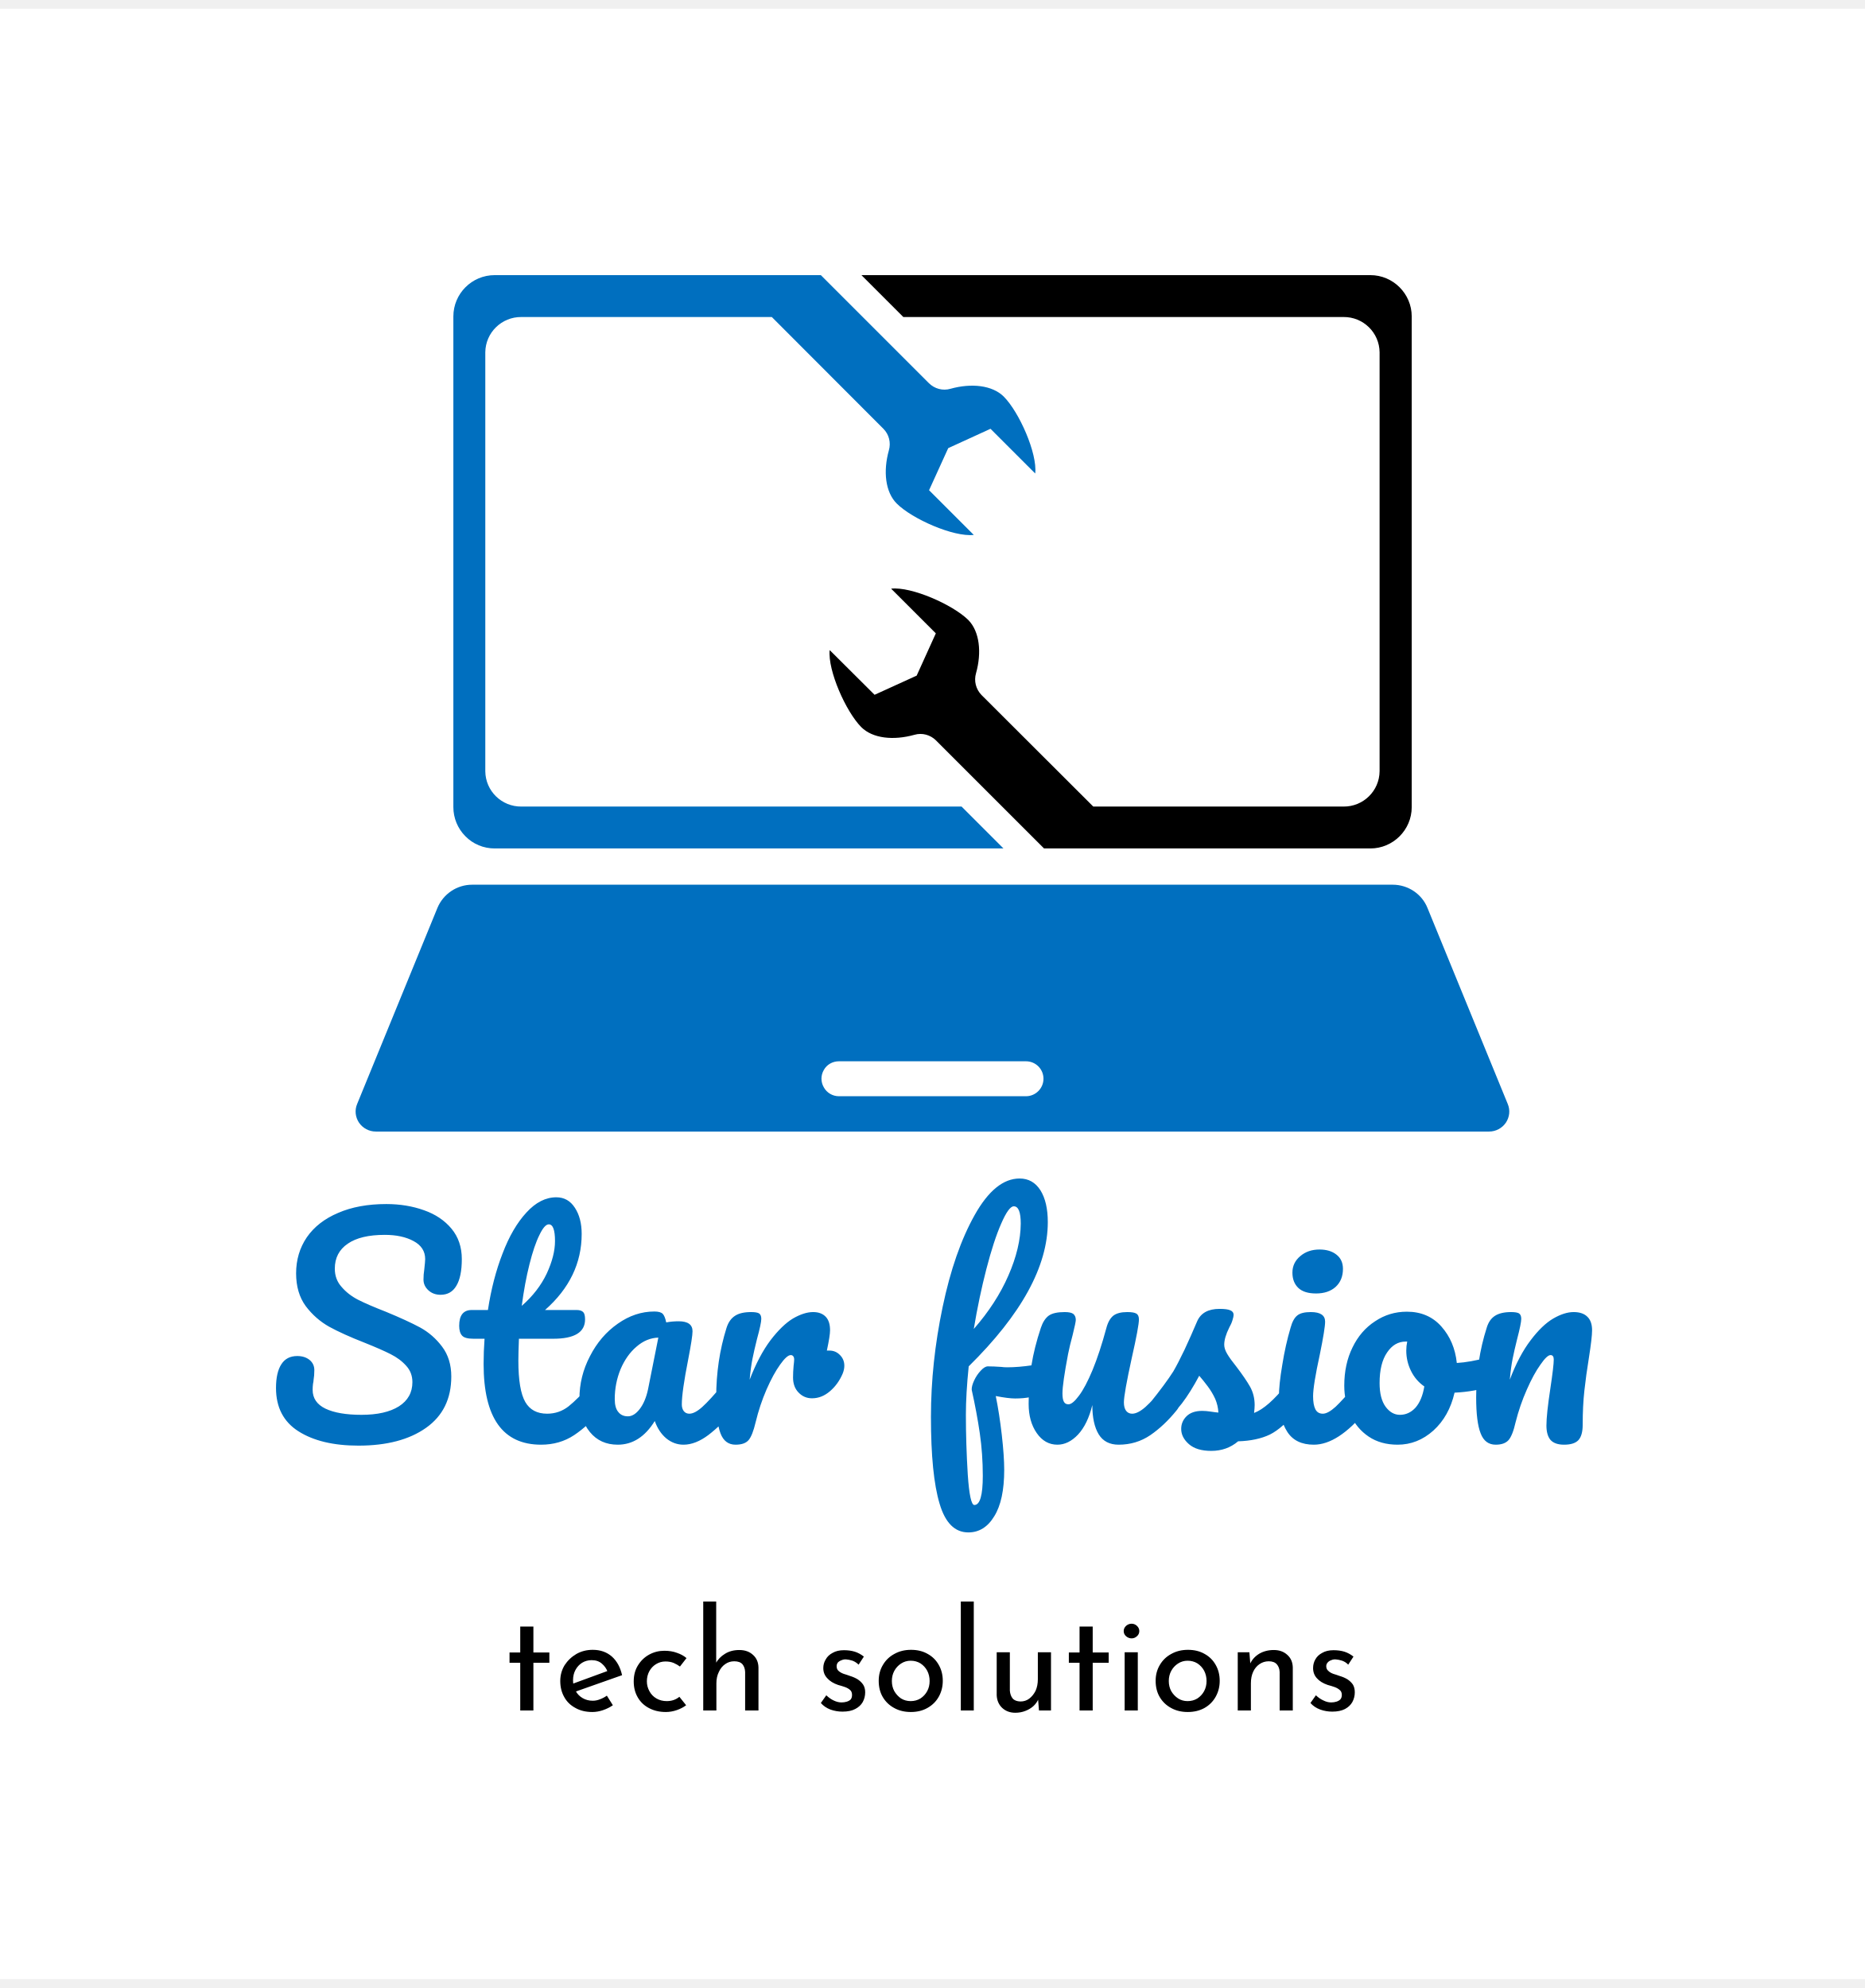
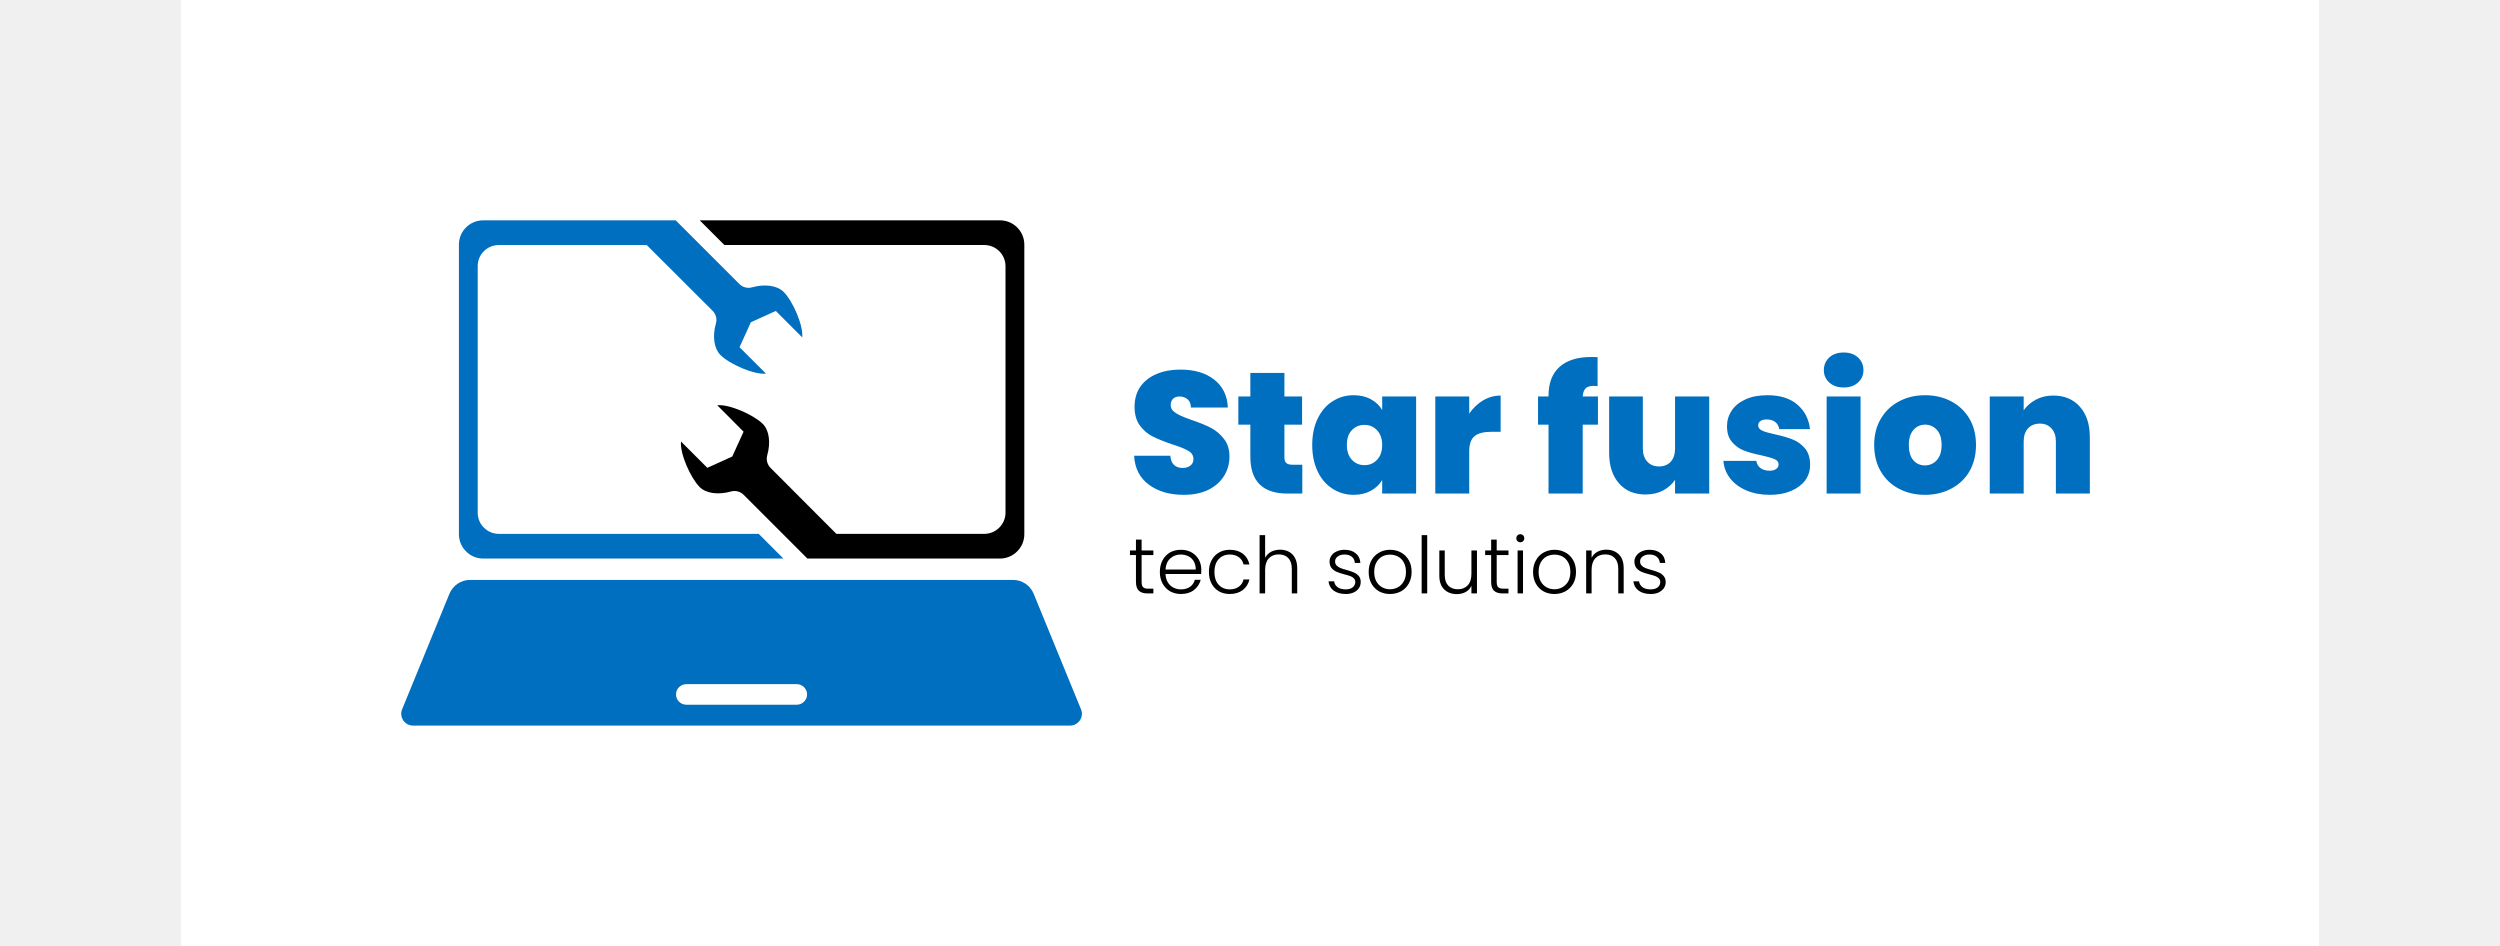
- <svg xmlns="http://www.w3.org/2000/svg" version="1.1" viewBox="0 0 8.508 9.071">
-   <g transform="matrix(0.8571429,0,0,0.8571429,1.21548,5.37738)">
-     <rect width="10.489" height="10.489" x="-1.699" y="-6.227" fill="#ffffff" />
-     <g transform="matrix(1,0,0,1,0,0)" clip-path="url(#SvgjsClipPath89042)">
-       <g clip-path="url(#SvgjsClipPath89037fe73bde9-eb25-4e17-b1f3-941bfadd3fd7)">
-         <path d=" M 6.607 -0.397 L 6.18 -1.44 C 6.15 -1.515 6.076 -1.564 5.995 -1.564 L 1.095 -1.564 C 1.014 -1.564 0.941 -1.515 0.91 -1.44 L 0.483 -0.397 C 0.469 -0.364 0.473 -0.327 0.493 -0.297 C 0.513 -0.268 0.546 -0.25 0.582 -0.25 L 6.508 -0.25 C 6.544 -0.25 6.577 -0.268 6.597 -0.297 C 6.617 -0.327 6.621 -0.364 6.607 -0.397 Z M 4.043 -0.438 L 3.047 -0.438 C 3.014 -0.438 2.983 -0.456 2.967 -0.485 C 2.95 -0.514 2.95 -0.549 2.967 -0.578 C 2.983 -0.607 3.014 -0.624 3.047 -0.624 L 4.043 -0.624 C 4.094 -0.624 4.136 -0.583 4.136 -0.531 C 4.136 -0.48 4.094 -0.438 4.043 -0.438 Z" fill="#006fbf" transform="matrix(1,0,0,1,0,0)" fill-rule="nonzero" />
+ <svg xmlns="http://www.w3.org/2000/svg" version="1.1" viewBox="0 0 16.613 6.286">
+   <g transform="matrix(0.7671147,0,0,0.7671147,7.496469,2.342441)">
+     <rect width="18.522" height="18.522" x="-8.205" y="-8.217" fill="#ffffff" />
+     <g transform="matrix(1,0,0,1,0,0)" clip-path="url(#SvgjsClipPath4226)">
+       <g clip-path="url(#SvgjsClipPath422118d8edd8-627e-43f7-b112-2a4e76b7414a)">
+         <path d=" M -0.408 3.091 L -0.818 2.09 C -0.847 2.018 -0.918 1.97 -0.996 1.97 L -5.701 1.97 C -5.779 1.97 -5.849 2.018 -5.879 2.09 L -6.289 3.091 C -6.302 3.122 -6.298 3.158 -6.279 3.187 C -6.26 3.215 -6.228 3.232 -6.194 3.232 L -0.503 3.232 C -0.469 3.232 -0.437 3.215 -0.418 3.187 C -0.398 3.158 -0.395 3.122 -0.408 3.091 Z M -2.87 3.051 L -3.826 3.051 C -3.858 3.051 -3.888 3.034 -3.904 3.007 C -3.92 2.979 -3.92 2.945 -3.904 2.917 C -3.888 2.89 -3.858 2.873 -3.826 2.873 L -2.87 2.873 C -2.821 2.873 -2.781 2.913 -2.781 2.962 C -2.781 3.011 -2.821 3.051 -2.87 3.051 Z" fill="#006fbf" transform="matrix(1,0,0,1,0,0)" fill-rule="nonzero" />
      </g>
-       <g clip-path="url(#SvgjsClipPath89037fe73bde9-eb25-4e17-b1f3-941bfadd3fd7)">
-         <path d=" M 5.733 -4.586 C 5.838 -4.587 5.924 -4.503 5.925 -4.398 L 5.925 -2.168 C 5.924 -2.063 5.838 -1.979 5.733 -1.98 L 4.401 -1.98 L 3.806 -2.574 C 3.776 -2.605 3.765 -2.649 3.777 -2.69 C 3.808 -2.8 3.796 -2.912 3.736 -2.973 C 3.653 -3.055 3.433 -3.152 3.325 -3.14 L 3.563 -2.902 L 3.461 -2.677 L 3.237 -2.575 L 2.998 -2.813 C 2.987 -2.705 3.084 -2.486 3.166 -2.403 C 3.227 -2.342 3.338 -2.331 3.449 -2.362 C 3.49 -2.374 3.534 -2.362 3.564 -2.332 L 4.139 -1.757 L 5.876 -1.757 C 5.997 -1.757 6.096 -1.856 6.096 -1.977 L 6.096 -4.589 C 6.096 -4.71 5.997 -4.809 5.876 -4.809 L 3.167 -4.809 L 3.39 -4.586 Z" fill="#000000" transform="matrix(1,0,0,1,0,0)" fill-rule="nonzero" />
+       <g clip-path="url(#SvgjsClipPath422118d8edd8-627e-43f7-b112-2a4e76b7414a)">
+         <path d=" M -1.247 -0.931 C -1.147 -0.932 -1.064 -0.852 -1.062 -0.751 L -1.062 1.391 C -1.064 1.491 -1.147 1.572 -1.247 1.571 L -2.527 1.571 L -3.097 1 C -3.126 0.971 -3.137 0.929 -3.126 0.89 C -3.096 0.783 -3.107 0.676 -3.165 0.618 C -3.245 0.539 -3.456 0.446 -3.559 0.457 L -3.331 0.686 L -3.429 0.901 L -3.645 0.999 L -3.873 0.771 C -3.884 0.874 -3.791 1.085 -3.712 1.165 C -3.654 1.223 -3.547 1.234 -3.44 1.204 C -3.401 1.193 -3.359 1.204 -3.33 1.233 L -2.778 1.785 L -1.11 1.785 C -0.994 1.785 -0.899 1.69 -0.899 1.574 L -0.899 -0.934 C -0.899 -1.051 -0.994 -1.145 -1.11 -1.145 L -3.711 -1.145 L -3.497 -0.931 Z" fill="#000000" transform="matrix(1,0,0,1,0,0)" fill-rule="nonzero" />
      </g>
-       <g clip-path="url(#SvgjsClipPath89037fe73bde9-eb25-4e17-b1f3-941bfadd3fd7)">
-         <path d=" M 1.215 -1.757 L 3.923 -1.757 L 3.7 -1.98 L 1.357 -1.98 C 1.252 -1.979 1.166 -2.063 1.165 -2.168 L 1.165 -4.398 C 1.166 -4.503 1.252 -4.587 1.357 -4.586 L 2.69 -4.586 L 3.284 -3.991 C 3.314 -3.961 3.325 -3.917 3.313 -3.876 C 3.282 -3.765 3.294 -3.654 3.355 -3.593 C 3.437 -3.511 3.657 -3.414 3.765 -3.426 L 3.527 -3.664 L 3.629 -3.888 L 3.854 -3.991 L 4.092 -3.753 C 4.104 -3.86 4.007 -4.08 3.924 -4.163 C 3.863 -4.223 3.752 -4.235 3.641 -4.204 C 3.6 -4.192 3.556 -4.204 3.526 -4.234 L 2.951 -4.809 L 1.215 -4.809 C 1.093 -4.809 0.995 -4.71 0.995 -4.589 L 0.995 -1.977 C 0.995 -1.919 1.018 -1.863 1.059 -1.822 C 1.1 -1.78 1.156 -1.757 1.215 -1.757 Z" fill="#006fbf" transform="matrix(1,0,0,1,0,0)" fill-rule="nonzero" />
+       <g clip-path="url(#SvgjsClipPath422118d8edd8-627e-43f7-b112-2a4e76b7414a)">
+         <path d=" M -5.586 1.785 L -2.986 1.785 L -3.2 1.571 L -5.449 1.571 C -5.55 1.572 -5.633 1.491 -5.634 1.391 L -5.634 -0.751 C -5.633 -0.852 -5.55 -0.932 -5.449 -0.931 L -4.17 -0.931 L -3.599 -0.361 C -3.57 -0.332 -3.559 -0.289 -3.571 -0.25 C -3.601 -0.144 -3.589 -0.036 -3.531 0.022 C -3.452 0.101 -3.241 0.194 -3.137 0.183 L -3.366 -0.046 L -3.268 -0.262 L -3.052 -0.36 L -2.823 -0.131 C -2.812 -0.235 -2.905 -0.446 -2.984 -0.525 C -3.043 -0.583 -3.15 -0.594 -3.256 -0.565 C -3.295 -0.553 -3.338 -0.564 -3.367 -0.593 L -3.919 -1.145 L -5.586 -1.145 C -5.703 -1.145 -5.797 -1.051 -5.797 -0.934 L -5.797 1.574 C -5.797 1.63 -5.775 1.683 -5.735 1.723 C -5.696 1.763 -5.642 1.785 -5.586 1.785 Z" fill="#006fbf" transform="matrix(1,0,0,1,0,0)" fill-rule="nonzero" />
      </g>
    </g>
    <g>
-       <path d=" M 0.171 1.346 Q 0.051 1.27 0.051 1.115 Q 0.051 1.032 0.08 0.988 Q 0.108 0.945 0.164 0.945 Q 0.204 0.945 0.23 0.966 Q 0.255 0.987 0.255 1.02 Q 0.255 1.05 0.251 1.072 Q 0.251 1.079 0.248 1.093 Q 0.246 1.108 0.246 1.125 Q 0.246 1.192 0.314 1.225 Q 0.383 1.258 0.506 1.258 Q 0.633 1.258 0.705 1.213 Q 0.777 1.167 0.777 1.084 Q 0.777 1.033 0.744 0.997 Q 0.711 0.96 0.661 0.935 Q 0.612 0.91 0.522 0.874 Q 0.407 0.829 0.334 0.789 Q 0.261 0.748 0.209 0.679 Q 0.158 0.609 0.158 0.505 Q 0.158 0.397 0.215 0.313 Q 0.273 0.229 0.382 0.183 Q 0.49 0.136 0.638 0.136 Q 0.747 0.136 0.839 0.169 Q 0.93 0.201 0.985 0.267 Q 1.04 0.333 1.04 0.429 Q 1.04 0.523 1.011 0.571 Q 0.983 0.619 0.927 0.619 Q 0.888 0.619 0.862 0.595 Q 0.836 0.571 0.836 0.538 Q 0.836 0.51 0.84 0.486 Q 0.845 0.441 0.845 0.429 Q 0.845 0.366 0.783 0.333 Q 0.722 0.3 0.63 0.3 Q 0.501 0.3 0.433 0.347 Q 0.364 0.394 0.364 0.48 Q 0.364 0.537 0.4 0.577 Q 0.435 0.618 0.487 0.645 Q 0.54 0.672 0.635 0.709 Q 0.749 0.756 0.818 0.793 Q 0.887 0.831 0.935 0.895 Q 0.984 0.96 0.984 1.054 Q 0.984 1.232 0.85 1.327 Q 0.716 1.422 0.49 1.422 Q 0.291 1.422 0.171 1.346 M 1.796 1.093 Q 1.807 1.111 1.807 1.143 Q 1.807 1.203 1.779 1.236 Q 1.714 1.315 1.638 1.366 Q 1.561 1.417 1.462 1.417 Q 1.156 1.417 1.156 0.987 Q 1.156 0.921 1.161 0.853 L 1.102 0.853 Q 1.057 0.853 1.042 0.837 Q 1.026 0.82 1.026 0.784 Q 1.026 0.7 1.093 0.7 L 1.179 0.7 Q 1.204 0.535 1.257 0.399 Q 1.309 0.262 1.384 0.181 Q 1.458 0.1 1.543 0.1 Q 1.606 0.1 1.642 0.156 Q 1.678 0.211 1.678 0.295 Q 1.678 0.528 1.483 0.7 L 1.651 0.7 Q 1.675 0.7 1.686 0.711 Q 1.696 0.721 1.696 0.75 Q 1.696 0.853 1.527 0.853 L 1.344 0.853 Q 1.341 0.928 1.341 0.97 Q 1.341 1.126 1.378 1.19 Q 1.414 1.252 1.494 1.252 Q 1.558 1.252 1.608 1.213 Q 1.657 1.174 1.725 1.096 Q 1.743 1.075 1.765 1.075 Q 1.785 1.075 1.796 1.093 M 1.453 0.301 Q 1.425 0.357 1.4 0.457 Q 1.375 0.556 1.359 0.678 Q 1.447 0.601 1.492 0.506 Q 1.536 0.411 1.536 0.333 Q 1.536 0.244 1.503 0.244 Q 1.48 0.244 1.453 0.301 M 1.722 1.35 Q 1.666 1.282 1.666 1.173 Q 1.666 1.053 1.722 0.946 Q 1.777 0.838 1.87 0.773 Q 1.962 0.708 2.065 0.708 Q 2.098 0.708 2.11 0.721 Q 2.121 0.733 2.128 0.766 Q 2.16 0.76 2.194 0.76 Q 2.268 0.76 2.268 0.813 Q 2.268 0.844 2.245 0.963 Q 2.211 1.135 2.211 1.203 Q 2.211 1.225 2.222 1.239 Q 2.233 1.252 2.251 1.252 Q 2.28 1.252 2.32 1.216 Q 2.361 1.179 2.43 1.096 Q 2.448 1.075 2.47 1.075 Q 2.49 1.075 2.501 1.093 Q 2.512 1.111 2.512 1.143 Q 2.512 1.203 2.484 1.236 Q 2.422 1.312 2.353 1.365 Q 2.284 1.417 2.22 1.417 Q 2.17 1.417 2.129 1.384 Q 2.088 1.35 2.067 1.291 Q 1.989 1.417 1.87 1.417 Q 1.777 1.417 1.722 1.35 M 1.987 1.227 Q 2.017 1.188 2.031 1.123 L 2.086 0.847 Q 2.023 0.849 1.97 0.895 Q 1.917 0.94 1.885 1.015 Q 1.854 1.091 1.854 1.174 Q 1.854 1.221 1.873 1.243 Q 1.891 1.266 1.924 1.266 Q 1.957 1.266 1.987 1.227 M 3.053 0.94 Q 3.076 0.963 3.076 0.997 Q 3.076 1.017 3.067 1.039 Q 3.043 1.095 3 1.132 Q 2.956 1.17 2.904 1.17 Q 2.862 1.17 2.833 1.14 Q 2.803 1.11 2.803 1.059 Q 2.803 1.03 2.806 0.997 Q 2.809 0.973 2.809 0.964 Q 2.809 0.952 2.804 0.946 Q 2.799 0.94 2.791 0.94 Q 2.77 0.94 2.734 0.991 Q 2.698 1.041 2.662 1.123 Q 2.626 1.206 2.604 1.297 Q 2.587 1.369 2.566 1.393 Q 2.545 1.417 2.497 1.417 Q 2.44 1.417 2.417 1.357 Q 2.394 1.297 2.394 1.165 Q 2.394 0.97 2.449 0.795 Q 2.463 0.751 2.494 0.731 Q 2.524 0.711 2.58 0.711 Q 2.61 0.711 2.622 0.718 Q 2.634 0.726 2.634 0.747 Q 2.634 0.771 2.611 0.855 Q 2.596 0.915 2.587 0.96 Q 2.578 1.005 2.572 1.071 Q 2.622 0.942 2.683 0.861 Q 2.745 0.78 2.803 0.745 Q 2.862 0.711 2.91 0.711 Q 2.953 0.711 2.977 0.736 Q 3 0.76 3 0.808 Q 3 0.837 2.983 0.916 L 2.997 0.916 Q 3.03 0.916 3.053 0.94 M 4.171 1.053 Q 4.171 1.171 3.985 1.171 Q 3.949 1.171 3.882 1.158 Q 3.901 1.251 3.914 1.364 Q 3.927 1.478 3.927 1.551 Q 3.927 1.713 3.874 1.798 Q 3.822 1.884 3.736 1.884 Q 3.628 1.884 3.583 1.731 Q 3.537 1.578 3.537 1.269 Q 3.537 0.981 3.599 0.685 Q 3.661 0.388 3.77 0.194 Q 3.879 0 4.009 0 Q 4.08 0 4.12 0.063 Q 4.159 0.126 4.159 0.232 Q 4.159 0.585 3.738 1 Q 3.723 1.147 3.723 1.258 Q 3.723 1.413 3.733 1.576 Q 3.744 1.738 3.768 1.738 Q 3.813 1.738 3.813 1.583 Q 3.813 1.466 3.797 1.356 Q 3.781 1.246 3.754 1.125 Q 3.753 1.105 3.767 1.075 Q 3.781 1.045 3.802 1.023 Q 3.823 1 3.84 1 Q 3.87 1 3.912 1.003 Q 3.925 1.005 3.943 1.005 Q 4.003 1.005 4.077 0.994 Q 4.089 0.993 4.102 0.991 Q 4.116 0.99 4.129 0.99 Q 4.171 0.99 4.171 1.053 M 3.911 0.24 Q 3.871 0.331 3.832 0.482 Q 3.793 0.633 3.765 0.801 Q 3.885 0.664 3.949 0.517 Q 4.014 0.369 4.015 0.24 Q 4.015 0.148 3.978 0.148 Q 3.951 0.148 3.911 0.24 M 4.1 1.355 Q 4.057 1.293 4.057 1.2 Q 4.057 1.087 4.072 0.994 Q 4.087 0.9 4.122 0.795 Q 4.137 0.75 4.164 0.73 Q 4.191 0.711 4.249 0.711 Q 4.282 0.711 4.295 0.721 Q 4.308 0.732 4.308 0.753 Q 4.308 0.765 4.291 0.834 Q 4.276 0.889 4.267 0.934 Q 4.237 1.092 4.237 1.144 Q 4.237 1.176 4.245 1.189 Q 4.252 1.202 4.269 1.202 Q 4.291 1.202 4.325 1.156 Q 4.359 1.111 4.397 1.02 Q 4.435 0.928 4.471 0.795 Q 4.483 0.75 4.508 0.73 Q 4.533 0.711 4.582 0.711 Q 4.617 0.711 4.63 0.719 Q 4.644 0.727 4.644 0.75 Q 4.644 0.787 4.606 0.955 Q 4.564 1.147 4.564 1.192 Q 4.564 1.221 4.576 1.237 Q 4.588 1.252 4.608 1.252 Q 4.638 1.252 4.679 1.216 Q 4.72 1.179 4.789 1.096 Q 4.807 1.075 4.83 1.075 Q 4.849 1.075 4.861 1.093 Q 4.872 1.111 4.872 1.143 Q 4.872 1.203 4.843 1.236 Q 4.779 1.315 4.705 1.366 Q 4.63 1.417 4.536 1.417 Q 4.464 1.417 4.43 1.362 Q 4.396 1.306 4.396 1.206 Q 4.371 1.308 4.32 1.363 Q 4.269 1.417 4.21 1.417 Q 4.143 1.417 4.1 1.355 M 4.91 1.414 Q 4.869 1.378 4.869 1.333 Q 4.869 1.294 4.897 1.266 Q 4.926 1.237 4.981 1.237 Q 5.001 1.237 5.027 1.241 Q 5.053 1.245 5.067 1.246 Q 5.065 1.208 5.05 1.173 Q 5.034 1.138 5.01 1.106 Q 4.986 1.074 4.965 1.05 Q 4.918 1.138 4.873 1.197 Q 4.827 1.255 4.773 1.308 Q 4.746 1.335 4.716 1.335 Q 4.692 1.335 4.677 1.318 Q 4.662 1.3 4.662 1.275 Q 4.662 1.245 4.683 1.22 L 4.702 1.196 Q 4.785 1.093 4.827 1.027 Q 4.852 0.984 4.887 0.911 Q 4.921 0.838 4.954 0.76 Q 4.983 0.694 5.073 0.694 Q 5.115 0.694 5.131 0.702 Q 5.148 0.709 5.148 0.726 Q 5.148 0.735 5.142 0.754 Q 5.136 0.774 5.125 0.793 Q 5.098 0.847 5.098 0.885 Q 5.098 0.907 5.114 0.934 Q 5.13 0.961 5.163 1.002 Q 5.211 1.065 5.236 1.109 Q 5.26 1.153 5.26 1.206 Q 5.26 1.221 5.257 1.248 Q 5.331 1.22 5.43 1.096 Q 5.448 1.075 5.47 1.075 Q 5.49 1.075 5.501 1.093 Q 5.512 1.111 5.512 1.143 Q 5.512 1.2 5.484 1.236 Q 5.409 1.329 5.341 1.363 Q 5.272 1.396 5.172 1.399 Q 5.112 1.45 5.029 1.45 Q 4.951 1.45 4.91 1.414 M 5.493 0.583 Q 5.461 0.553 5.461 0.501 Q 5.461 0.448 5.503 0.413 Q 5.544 0.378 5.605 0.378 Q 5.661 0.378 5.695 0.405 Q 5.73 0.432 5.73 0.481 Q 5.73 0.541 5.691 0.577 Q 5.652 0.612 5.587 0.612 Q 5.524 0.612 5.493 0.583 M 5.434 1.349 Q 5.389 1.279 5.389 1.165 Q 5.389 1.098 5.407 0.992 Q 5.424 0.886 5.451 0.795 Q 5.464 0.747 5.487 0.729 Q 5.509 0.711 5.559 0.711 Q 5.635 0.711 5.635 0.762 Q 5.635 0.799 5.607 0.936 Q 5.571 1.101 5.571 1.159 Q 5.571 1.204 5.583 1.228 Q 5.595 1.252 5.623 1.252 Q 5.65 1.252 5.691 1.215 Q 5.731 1.177 5.799 1.096 Q 5.817 1.075 5.839 1.075 Q 5.859 1.075 5.87 1.093 Q 5.881 1.111 5.881 1.143 Q 5.881 1.203 5.853 1.236 Q 5.704 1.417 5.575 1.417 Q 5.478 1.417 5.434 1.349 M 6.555 0.969 Q 6.565 0.988 6.565 1.018 Q 6.565 1.091 6.522 1.104 Q 6.432 1.135 6.324 1.14 Q 6.295 1.266 6.211 1.342 Q 6.127 1.417 6.021 1.417 Q 5.931 1.417 5.867 1.374 Q 5.803 1.331 5.77 1.258 Q 5.737 1.186 5.737 1.103 Q 5.737 0.988 5.781 0.899 Q 5.824 0.81 5.901 0.76 Q 5.977 0.709 6.07 0.709 Q 6.184 0.709 6.254 0.788 Q 6.324 0.867 6.336 0.982 Q 6.406 0.978 6.504 0.952 Q 6.516 0.949 6.525 0.949 Q 6.544 0.949 6.555 0.969 M 6.116 1.22 Q 6.151 1.18 6.163 1.107 Q 6.117 1.075 6.092 1.024 Q 6.067 0.973 6.067 0.916 Q 6.067 0.892 6.072 0.868 L 6.064 0.868 Q 6.004 0.868 5.965 0.926 Q 5.925 0.984 5.925 1.089 Q 5.925 1.171 5.957 1.215 Q 5.989 1.258 6.033 1.258 Q 6.081 1.258 6.116 1.22 M 6.463 1.357 Q 6.439 1.297 6.439 1.165 Q 6.439 0.97 6.495 0.795 Q 6.508 0.751 6.539 0.731 Q 6.57 0.711 6.625 0.711 Q 6.655 0.711 6.667 0.718 Q 6.679 0.726 6.679 0.747 Q 6.679 0.771 6.657 0.855 Q 6.642 0.915 6.633 0.96 Q 6.624 1.005 6.618 1.071 Q 6.667 0.942 6.729 0.861 Q 6.79 0.78 6.85 0.745 Q 6.909 0.711 6.958 0.711 Q 7.006 0.711 7.031 0.736 Q 7.056 0.76 7.056 0.808 Q 7.056 0.847 7.039 0.955 Q 7.024 1.047 7.015 1.129 Q 7.006 1.21 7.006 1.311 Q 7.006 1.368 6.983 1.393 Q 6.96 1.417 6.907 1.417 Q 6.858 1.417 6.835 1.392 Q 6.813 1.366 6.813 1.315 Q 6.813 1.255 6.834 1.117 Q 6.852 0.997 6.852 0.964 Q 6.852 0.94 6.835 0.94 Q 6.816 0.94 6.781 0.991 Q 6.745 1.041 6.709 1.123 Q 6.672 1.206 6.649 1.297 Q 6.633 1.368 6.611 1.393 Q 6.589 1.417 6.543 1.417 Q 6.486 1.417 6.463 1.357" fill="#006fbf" fill-rule="nonzero" />
+       <path d=" M 0.18 1.145 Q 0.061 1.057 0.052 0.894 L 0.366 0.894 Q 0.37 0.949 0.399 0.975 Q 0.427 1 0.473 1 Q 0.513 1 0.539 0.98 Q 0.566 0.96 0.566 0.924 Q 0.566 0.877 0.522 0.852 Q 0.479 0.826 0.381 0.795 Q 0.278 0.76 0.214 0.728 Q 0.15 0.696 0.103 0.634 Q 0.056 0.571 0.056 0.471 Q 0.056 0.369 0.106 0.296 Q 0.158 0.223 0.247 0.186 Q 0.338 0.148 0.452 0.148 Q 0.636 0.148 0.746 0.235 Q 0.857 0.321 0.864 0.477 L 0.544 0.477 Q 0.543 0.429 0.515 0.405 Q 0.487 0.381 0.444 0.381 Q 0.411 0.381 0.39 0.4 Q 0.369 0.42 0.369 0.456 Q 0.369 0.486 0.392 0.508 Q 0.416 0.529 0.45 0.545 Q 0.484 0.561 0.552 0.585 Q 0.652 0.619 0.718 0.653 Q 0.783 0.687 0.83 0.748 Q 0.878 0.808 0.878 0.901 Q 0.878 0.996 0.83 1.071 Q 0.783 1.146 0.694 1.19 Q 0.605 1.233 0.483 1.233 Q 0.298 1.233 0.18 1.145 M 1.509 0.972 L 1.509 1.222 L 1.381 1.222 Q 1.059 1.222 1.059 0.903 L 1.059 0.625 L 0.955 0.625 L 0.955 0.381 L 1.059 0.381 L 1.059 0.177 L 1.354 0.177 L 1.354 0.381 L 1.507 0.381 L 1.507 0.625 L 1.354 0.625 L 1.354 0.907 Q 1.354 0.942 1.37 0.957 Q 1.386 0.972 1.423 0.972 L 1.509 0.972 M 1.642 0.573 Q 1.689 0.475 1.771 0.423 Q 1.853 0.37 1.953 0.37 Q 2.04 0.37 2.103 0.405 Q 2.166 0.439 2.201 0.498 L 2.201 0.381 L 2.495 0.381 L 2.495 1.222 L 2.201 1.222 L 2.201 1.105 Q 2.166 1.164 2.102 1.198 Q 2.039 1.233 1.953 1.233 Q 1.853 1.233 1.771 1.18 Q 1.689 1.128 1.642 1.03 Q 1.595 0.931 1.595 0.801 Q 1.595 0.67 1.642 0.573 M 2.156 0.673 Q 2.112 0.627 2.048 0.627 Q 1.982 0.627 1.938 0.673 Q 1.895 0.718 1.895 0.801 Q 1.895 0.882 1.938 0.929 Q 1.982 0.976 2.048 0.976 Q 2.112 0.976 2.156 0.93 Q 2.201 0.883 2.201 0.801 Q 2.201 0.72 2.156 0.673 M 3.075 0.415 Q 3.146 0.373 3.227 0.373 L 3.227 0.687 L 3.144 0.687 Q 3.048 0.687 3.002 0.724 Q 2.955 0.762 2.955 0.855 L 2.955 1.222 L 2.661 1.222 L 2.661 0.381 L 2.955 0.381 L 2.955 0.529 Q 3.005 0.457 3.075 0.415 M 4.07 0.625 L 3.938 0.625 L 3.938 1.222 L 3.642 1.222 L 3.642 0.625 L 3.551 0.625 L 3.551 0.381 L 3.642 0.381 L 3.642 0.373 Q 3.642 0.211 3.737 0.125 Q 3.833 0.039 4.011 0.039 Q 4.047 0.039 4.067 0.04 L 4.067 0.291 Q 4.055 0.289 4.034 0.289 Q 3.986 0.289 3.963 0.311 Q 3.941 0.333 3.938 0.381 L 4.07 0.381 L 4.07 0.625 M 5.034 0.381 L 5.034 1.222 L 4.738 1.222 L 4.738 1.103 Q 4.701 1.159 4.635 1.195 Q 4.569 1.23 4.483 1.23 Q 4.336 1.23 4.252 1.133 Q 4.167 1.036 4.167 0.87 L 4.167 0.381 L 4.459 0.381 L 4.459 0.832 Q 4.459 0.904 4.498 0.946 Q 4.536 0.987 4.599 0.987 Q 4.663 0.987 4.701 0.946 Q 4.738 0.904 4.738 0.832 L 4.738 0.381 L 5.034 0.381 M 5.356 1.195 Q 5.266 1.156 5.215 1.09 Q 5.163 1.023 5.157 0.939 L 5.442 0.939 Q 5.448 0.979 5.479 1.002 Q 5.511 1.024 5.557 1.024 Q 5.593 1.024 5.614 1.009 Q 5.635 0.994 5.635 0.97 Q 5.635 0.939 5.601 0.924 Q 5.566 0.909 5.487 0.891 Q 5.397 0.873 5.337 0.85 Q 5.277 0.828 5.233 0.777 Q 5.188 0.726 5.188 0.639 Q 5.188 0.564 5.229 0.503 Q 5.269 0.442 5.348 0.406 Q 5.427 0.37 5.538 0.37 Q 5.703 0.37 5.797 0.451 Q 5.892 0.532 5.907 0.664 L 5.641 0.664 Q 5.634 0.624 5.606 0.602 Q 5.578 0.58 5.532 0.58 Q 5.496 0.58 5.477 0.594 Q 5.458 0.607 5.458 0.631 Q 5.458 0.661 5.493 0.677 Q 5.527 0.693 5.604 0.709 Q 5.695 0.729 5.756 0.753 Q 5.817 0.777 5.863 0.83 Q 5.908 0.883 5.908 0.975 Q 5.908 1.048 5.866 1.107 Q 5.823 1.165 5.744 1.199 Q 5.665 1.233 5.559 1.233 Q 5.445 1.233 5.356 1.195 M 6.074 0.26 Q 6.027 0.217 6.027 0.153 Q 6.027 0.087 6.074 0.043 Q 6.121 0 6.199 0 Q 6.276 0 6.323 0.043 Q 6.37 0.087 6.37 0.153 Q 6.37 0.217 6.323 0.26 Q 6.276 0.303 6.199 0.303 Q 6.121 0.303 6.074 0.26 M 6.345 0.381 L 6.345 1.222 L 6.051 1.222 L 6.051 0.381 L 6.345 0.381 M 6.677 1.18 Q 6.577 1.128 6.52 1.03 Q 6.463 0.933 6.463 0.801 Q 6.463 0.67 6.521 0.573 Q 6.579 0.475 6.679 0.423 Q 6.778 0.37 6.904 0.37 Q 7.03 0.37 7.13 0.423 Q 7.23 0.475 7.288 0.573 Q 7.345 0.67 7.345 0.801 Q 7.345 0.931 7.288 1.03 Q 7.23 1.128 7.129 1.18 Q 7.029 1.233 6.903 1.233 Q 6.777 1.233 6.677 1.18 M 7.006 0.932 Q 7.047 0.886 7.047 0.801 Q 7.047 0.715 7.006 0.67 Q 6.964 0.625 6.904 0.625 Q 6.844 0.625 6.804 0.67 Q 6.763 0.715 6.763 0.801 Q 6.763 0.888 6.802 0.933 Q 6.841 0.978 6.903 0.978 Q 6.964 0.978 7.006 0.932 M 8.245 0.47 Q 8.331 0.567 8.331 0.732 L 8.331 1.222 L 8.037 1.222 L 8.037 0.771 Q 8.037 0.699 7.999 0.658 Q 7.962 0.616 7.899 0.616 Q 7.833 0.616 7.795 0.658 Q 7.758 0.699 7.758 0.771 L 7.758 1.222 L 7.464 1.222 L 7.464 0.381 L 7.758 0.381 L 7.758 0.501 Q 7.797 0.444 7.863 0.409 Q 7.929 0.373 8.014 0.373 Q 8.16 0.373 8.245 0.47" fill="#006fbf" fill-rule="nonzero" />
    </g>
    <g>
-       <path d=" M 1.351 2.385 L 1.421 2.385 L 1.421 2.523 L 1.506 2.523 L 1.506 2.578 L 1.421 2.578 L 1.421 2.832 L 1.351 2.832 L 1.351 2.578 L 1.294 2.578 L 1.294 2.523 L 1.351 2.523 L 1.351 2.385 M 1.735 2.84 Q 1.682 2.84 1.644 2.818 Q 1.605 2.797 1.585 2.76 Q 1.564 2.723 1.564 2.675 Q 1.564 2.629 1.587 2.591 Q 1.611 2.554 1.65 2.531 Q 1.689 2.509 1.737 2.509 Q 1.798 2.509 1.839 2.545 Q 1.879 2.581 1.893 2.644 L 1.638 2.734 L 1.621 2.693 L 1.831 2.616 L 1.816 2.626 Q 1.807 2.601 1.786 2.583 Q 1.765 2.564 1.731 2.564 Q 1.703 2.564 1.68 2.578 Q 1.658 2.592 1.645 2.616 Q 1.632 2.64 1.632 2.671 Q 1.632 2.703 1.646 2.728 Q 1.659 2.752 1.683 2.766 Q 1.707 2.78 1.737 2.78 Q 1.757 2.78 1.776 2.772 Q 1.795 2.765 1.812 2.753 L 1.844 2.804 Q 1.821 2.82 1.792 2.83 Q 1.763 2.84 1.735 2.84 M 2.234 2.804 Q 2.213 2.82 2.184 2.83 Q 2.155 2.84 2.126 2.84 Q 2.075 2.84 2.036 2.819 Q 1.998 2.799 1.977 2.763 Q 1.955 2.726 1.955 2.677 Q 1.955 2.627 1.978 2.591 Q 2.001 2.554 2.038 2.534 Q 2.075 2.514 2.118 2.514 Q 2.156 2.514 2.185 2.525 Q 2.215 2.535 2.236 2.553 L 2.201 2.598 Q 2.188 2.588 2.168 2.579 Q 2.149 2.571 2.124 2.571 Q 2.097 2.571 2.074 2.585 Q 2.051 2.599 2.038 2.623 Q 2.025 2.647 2.025 2.677 Q 2.025 2.705 2.039 2.73 Q 2.052 2.754 2.076 2.768 Q 2.1 2.782 2.131 2.782 Q 2.151 2.782 2.168 2.776 Q 2.185 2.77 2.198 2.759 L 2.234 2.804 M 2.325 2.832 L 2.325 2.252 L 2.394 2.252 L 2.394 2.594 L 2.392 2.581 Q 2.408 2.55 2.441 2.53 Q 2.473 2.51 2.517 2.51 Q 2.562 2.51 2.59 2.536 Q 2.618 2.561 2.619 2.603 L 2.619 2.832 L 2.548 2.832 L 2.548 2.627 Q 2.547 2.602 2.534 2.586 Q 2.52 2.57 2.49 2.57 Q 2.463 2.57 2.442 2.585 Q 2.42 2.6 2.408 2.627 Q 2.395 2.653 2.395 2.687 L 2.395 2.832 L 2.325 2.832 M 3.066 2.838 Q 3.033 2.838 3.002 2.827 Q 2.971 2.815 2.951 2.792 L 2.98 2.751 Q 3 2.77 3.02 2.779 Q 3.041 2.789 3.061 2.789 Q 3.076 2.789 3.089 2.785 Q 3.102 2.781 3.11 2.773 Q 3.117 2.764 3.117 2.749 Q 3.117 2.732 3.107 2.723 Q 3.096 2.713 3.079 2.707 Q 3.062 2.701 3.043 2.696 Q 3.005 2.683 2.985 2.66 Q 2.964 2.638 2.964 2.606 Q 2.964 2.581 2.977 2.56 Q 2.989 2.538 3.014 2.525 Q 3.038 2.511 3.074 2.511 Q 3.106 2.511 3.132 2.519 Q 3.157 2.527 3.18 2.545 L 3.152 2.588 Q 3.138 2.574 3.12 2.567 Q 3.101 2.561 3.086 2.56 Q 3.073 2.559 3.062 2.564 Q 3.05 2.568 3.042 2.576 Q 3.035 2.585 3.035 2.596 Q 3.035 2.612 3.045 2.621 Q 3.056 2.631 3.073 2.637 Q 3.09 2.642 3.106 2.648 Q 3.129 2.655 3.147 2.666 Q 3.165 2.678 3.176 2.694 Q 3.187 2.711 3.187 2.735 Q 3.187 2.763 3.174 2.787 Q 3.161 2.81 3.134 2.824 Q 3.108 2.838 3.066 2.838 M 3.259 2.674 Q 3.259 2.627 3.281 2.59 Q 3.303 2.552 3.342 2.531 Q 3.381 2.509 3.431 2.509 Q 3.482 2.509 3.52 2.531 Q 3.558 2.552 3.579 2.59 Q 3.6 2.627 3.6 2.674 Q 3.6 2.72 3.579 2.758 Q 3.558 2.796 3.519 2.818 Q 3.481 2.84 3.43 2.84 Q 3.38 2.84 3.342 2.819 Q 3.303 2.798 3.281 2.761 Q 3.259 2.724 3.259 2.674 M 3.329 2.675 Q 3.329 2.705 3.342 2.729 Q 3.356 2.753 3.378 2.768 Q 3.401 2.782 3.429 2.782 Q 3.458 2.782 3.481 2.768 Q 3.504 2.753 3.517 2.729 Q 3.53 2.705 3.53 2.675 Q 3.53 2.645 3.517 2.62 Q 3.504 2.596 3.481 2.581 Q 3.458 2.567 3.429 2.567 Q 3.401 2.567 3.378 2.582 Q 3.355 2.597 3.342 2.621 Q 3.329 2.645 3.329 2.675 M 3.696 2.252 L 3.765 2.252 L 3.765 2.832 L 3.696 2.832 L 3.696 2.252 M 3.986 2.844 Q 3.944 2.844 3.916 2.818 Q 3.889 2.792 3.887 2.751 L 3.887 2.522 L 3.957 2.522 L 3.957 2.726 Q 3.959 2.752 3.972 2.768 Q 3.985 2.783 4.013 2.784 Q 4.04 2.784 4.06 2.769 Q 4.081 2.753 4.094 2.727 Q 4.106 2.7 4.106 2.666 L 4.106 2.522 L 4.176 2.522 L 4.176 2.832 L 4.112 2.832 L 4.106 2.756 L 4.11 2.769 Q 4.101 2.791 4.083 2.808 Q 4.064 2.825 4.04 2.834 Q 4.015 2.844 3.986 2.844 M 4.328 2.385 L 4.398 2.385 L 4.398 2.523 L 4.483 2.523 L 4.483 2.578 L 4.398 2.578 L 4.398 2.832 L 4.328 2.832 L 4.328 2.578 L 4.271 2.578 L 4.271 2.523 L 4.328 2.523 L 4.328 2.385 M 4.568 2.522 L 4.638 2.522 L 4.638 2.832 L 4.568 2.832 L 4.568 2.522 M 4.563 2.409 Q 4.563 2.393 4.576 2.381 Q 4.589 2.37 4.605 2.37 Q 4.621 2.37 4.633 2.381 Q 4.646 2.393 4.646 2.409 Q 4.646 2.426 4.633 2.437 Q 4.621 2.448 4.605 2.448 Q 4.589 2.448 4.576 2.437 Q 4.563 2.426 4.563 2.409 M 4.733 2.674 Q 4.733 2.627 4.755 2.59 Q 4.777 2.552 4.816 2.531 Q 4.855 2.509 4.905 2.509 Q 4.956 2.509 4.994 2.531 Q 5.032 2.552 5.053 2.59 Q 5.074 2.627 5.074 2.674 Q 5.074 2.72 5.053 2.758 Q 5.032 2.796 4.994 2.818 Q 4.955 2.84 4.904 2.84 Q 4.854 2.84 4.816 2.819 Q 4.777 2.798 4.755 2.761 Q 4.733 2.724 4.733 2.674 M 4.803 2.675 Q 4.803 2.705 4.816 2.729 Q 4.83 2.753 4.853 2.768 Q 4.875 2.782 4.903 2.782 Q 4.932 2.782 4.955 2.768 Q 4.978 2.753 4.991 2.729 Q 5.004 2.705 5.004 2.675 Q 5.004 2.645 4.991 2.62 Q 4.978 2.596 4.955 2.581 Q 4.932 2.567 4.903 2.567 Q 4.875 2.567 4.852 2.582 Q 4.829 2.597 4.816 2.621 Q 4.803 2.645 4.803 2.675 M 5.232 2.522 L 5.238 2.597 L 5.235 2.585 Q 5.25 2.551 5.284 2.53 Q 5.318 2.51 5.362 2.51 Q 5.406 2.51 5.434 2.536 Q 5.462 2.561 5.463 2.603 L 5.463 2.832 L 5.393 2.832 L 5.393 2.627 Q 5.392 2.602 5.378 2.586 Q 5.364 2.57 5.335 2.57 Q 5.308 2.57 5.286 2.585 Q 5.264 2.6 5.252 2.626 Q 5.24 2.652 5.24 2.687 L 5.24 2.832 L 5.17 2.832 L 5.17 2.522 L 5.232 2.522 M 5.673 2.838 Q 5.64 2.838 5.609 2.827 Q 5.577 2.815 5.557 2.792 L 5.586 2.751 Q 5.606 2.77 5.627 2.779 Q 5.647 2.789 5.667 2.789 Q 5.682 2.789 5.695 2.785 Q 5.708 2.781 5.716 2.773 Q 5.724 2.764 5.724 2.749 Q 5.724 2.732 5.713 2.723 Q 5.702 2.713 5.685 2.707 Q 5.668 2.701 5.649 2.696 Q 5.611 2.683 5.591 2.66 Q 5.571 2.638 5.571 2.606 Q 5.571 2.581 5.583 2.56 Q 5.595 2.538 5.62 2.525 Q 5.644 2.511 5.68 2.511 Q 5.712 2.511 5.738 2.519 Q 5.763 2.527 5.786 2.545 L 5.758 2.588 Q 5.745 2.574 5.726 2.567 Q 5.707 2.561 5.692 2.56 Q 5.679 2.559 5.668 2.564 Q 5.656 2.568 5.649 2.576 Q 5.641 2.585 5.641 2.596 Q 5.641 2.612 5.652 2.621 Q 5.662 2.631 5.679 2.637 Q 5.696 2.642 5.712 2.648 Q 5.736 2.655 5.754 2.666 Q 5.772 2.678 5.783 2.694 Q 5.793 2.711 5.793 2.735 Q 5.793 2.763 5.78 2.787 Q 5.767 2.81 5.741 2.824 Q 5.714 2.838 5.673 2.838" fill="#000000" fill-rule="nonzero" />
+       <path d=" M 0.117 1.755 L 0.117 1.986 Q 0.117 2.02 0.13 2.033 Q 0.142 2.046 0.175 2.046 L 0.219 2.046 L 0.219 2.087 L 0.168 2.087 Q 0.117 2.087 0.093 2.063 Q 0.068 2.04 0.068 1.986 L 0.068 1.755 L 0.016 1.755 L 0.016 1.715 L 0.068 1.715 L 0.068 1.621 L 0.117 1.621 L 0.117 1.715 L 0.219 1.715 L 0.219 1.755 L 0.117 1.755 M 0.633 1.919 L 0.324 1.919 Q 0.326 1.961 0.344 1.991 Q 0.363 2.021 0.393 2.037 Q 0.423 2.052 0.458 2.052 Q 0.505 2.052 0.536 2.03 Q 0.568 2.007 0.578 1.969 L 0.629 1.969 Q 0.615 2.023 0.57 2.058 Q 0.526 2.092 0.458 2.092 Q 0.406 2.092 0.364 2.069 Q 0.323 2.045 0.299 2.002 Q 0.275 1.959 0.275 1.901 Q 0.275 1.843 0.299 1.799 Q 0.322 1.756 0.363 1.732 Q 0.405 1.709 0.458 1.709 Q 0.511 1.709 0.551 1.732 Q 0.591 1.756 0.613 1.795 Q 0.634 1.834 0.634 1.882 Q 0.634 1.906 0.633 1.919 M 0.569 1.809 Q 0.552 1.78 0.522 1.765 Q 0.492 1.75 0.456 1.75 Q 0.403 1.75 0.365 1.784 Q 0.328 1.818 0.324 1.88 L 0.586 1.88 Q 0.586 1.839 0.569 1.809 M 0.723 1.8 Q 0.746 1.756 0.787 1.733 Q 0.828 1.709 0.88 1.709 Q 0.949 1.709 0.994 1.743 Q 1.038 1.777 1.051 1.836 L 1 1.836 Q 0.991 1.796 0.959 1.773 Q 0.927 1.75 0.88 1.75 Q 0.843 1.75 0.813 1.767 Q 0.783 1.784 0.765 1.818 Q 0.748 1.852 0.748 1.901 Q 0.748 1.95 0.765 1.984 Q 0.783 2.018 0.813 2.035 Q 0.843 2.052 0.88 2.052 Q 0.927 2.052 0.959 2.029 Q 0.991 2.006 1 1.966 L 1.051 1.966 Q 1.038 2.023 0.993 2.058 Q 0.948 2.092 0.88 2.092 Q 0.828 2.092 0.787 2.069 Q 0.746 2.045 0.723 2.002 Q 0.7 1.959 0.7 1.901 Q 0.7 1.843 0.723 1.8 M 1.393 1.726 Q 1.426 1.743 1.446 1.78 Q 1.465 1.816 1.465 1.869 L 1.465 2.087 L 1.418 2.087 L 1.418 1.874 Q 1.418 1.813 1.388 1.781 Q 1.358 1.749 1.305 1.749 Q 1.251 1.749 1.219 1.783 Q 1.187 1.818 1.187 1.884 L 1.187 2.087 L 1.139 2.087 L 1.139 1.582 L 1.187 1.582 L 1.187 1.778 Q 1.205 1.745 1.239 1.726 Q 1.274 1.708 1.317 1.708 Q 1.359 1.708 1.393 1.726 M 1.781 2.063 Q 1.741 2.033 1.736 1.982 L 1.785 1.982 Q 1.788 2.013 1.815 2.033 Q 1.841 2.052 1.885 2.052 Q 1.924 2.052 1.946 2.034 Q 1.968 2.015 1.968 1.988 Q 1.968 1.969 1.956 1.957 Q 1.944 1.944 1.925 1.937 Q 1.906 1.93 1.874 1.922 Q 1.833 1.911 1.807 1.9 Q 1.781 1.889 1.763 1.868 Q 1.745 1.846 1.745 1.81 Q 1.745 1.783 1.761 1.76 Q 1.777 1.736 1.807 1.723 Q 1.837 1.709 1.876 1.709 Q 1.936 1.709 1.972 1.74 Q 2.009 1.77 2.012 1.823 L 1.964 1.823 Q 1.962 1.79 1.939 1.77 Q 1.915 1.75 1.874 1.75 Q 1.838 1.75 1.816 1.767 Q 1.793 1.784 1.793 1.809 Q 1.793 1.831 1.806 1.845 Q 1.82 1.859 1.84 1.867 Q 1.859 1.875 1.893 1.884 Q 1.933 1.895 1.957 1.906 Q 1.981 1.916 1.998 1.936 Q 2.015 1.955 2.015 1.988 Q 2.015 2.018 1.999 2.042 Q 1.983 2.065 1.953 2.079 Q 1.924 2.092 1.886 2.092 Q 1.822 2.092 1.781 2.063 M 2.174 2.069 Q 2.132 2.045 2.108 2.002 Q 2.084 1.959 2.084 1.901 Q 2.084 1.843 2.108 1.8 Q 2.133 1.756 2.175 1.733 Q 2.217 1.709 2.27 1.709 Q 2.322 1.709 2.365 1.733 Q 2.407 1.756 2.432 1.8 Q 2.456 1.843 2.456 1.901 Q 2.456 1.958 2.431 2.002 Q 2.407 2.045 2.364 2.069 Q 2.321 2.092 2.268 2.092 Q 2.216 2.092 2.174 2.069 M 2.337 2.034 Q 2.368 2.017 2.387 1.984 Q 2.407 1.95 2.407 1.901 Q 2.407 1.852 2.388 1.818 Q 2.369 1.784 2.337 1.767 Q 2.306 1.751 2.269 1.751 Q 2.232 1.751 2.201 1.767 Q 2.17 1.784 2.151 1.818 Q 2.132 1.852 2.132 1.901 Q 2.132 1.95 2.151 1.984 Q 2.17 2.017 2.201 2.034 Q 2.232 2.051 2.268 2.051 Q 2.305 2.051 2.337 2.034 M 2.591 1.582 L 2.591 2.087 L 2.543 2.087 L 2.543 1.582 L 2.591 1.582 M 3.022 1.715 L 3.022 2.087 L 2.974 2.087 L 2.974 2.021 Q 2.958 2.056 2.924 2.075 Q 2.89 2.093 2.847 2.093 Q 2.78 2.093 2.738 2.052 Q 2.696 2.011 2.696 1.932 L 2.696 1.715 L 2.743 1.715 L 2.743 1.927 Q 2.743 1.987 2.773 2.019 Q 2.804 2.051 2.856 2.051 Q 2.91 2.051 2.942 2.017 Q 2.974 1.983 2.974 1.917 L 2.974 1.715 L 3.022 1.715 M 3.193 1.755 L 3.193 1.986 Q 3.193 2.02 3.206 2.033 Q 3.219 2.046 3.252 2.046 L 3.295 2.046 L 3.295 2.087 L 3.244 2.087 Q 3.194 2.087 3.169 2.063 Q 3.145 2.04 3.145 1.986 L 3.145 1.755 L 3.093 1.755 L 3.093 1.715 L 3.145 1.715 L 3.145 1.621 L 3.193 1.621 L 3.193 1.715 L 3.295 1.715 L 3.295 1.755 L 3.193 1.755 M 3.373 1.634 Q 3.363 1.624 3.363 1.609 Q 3.363 1.594 3.373 1.584 Q 3.383 1.574 3.398 1.574 Q 3.412 1.574 3.422 1.584 Q 3.432 1.594 3.432 1.609 Q 3.432 1.624 3.422 1.634 Q 3.412 1.644 3.398 1.644 Q 3.383 1.644 3.373 1.634 M 3.421 1.715 L 3.421 2.087 L 3.374 2.087 L 3.374 1.715 L 3.421 1.715 M 3.598 2.069 Q 3.556 2.045 3.532 2.002 Q 3.508 1.959 3.508 1.901 Q 3.508 1.843 3.533 1.8 Q 3.557 1.756 3.599 1.733 Q 3.642 1.709 3.694 1.709 Q 3.747 1.709 3.789 1.733 Q 3.832 1.756 3.856 1.8 Q 3.88 1.843 3.88 1.901 Q 3.88 1.958 3.856 2.002 Q 3.831 2.045 3.788 2.069 Q 3.745 2.092 3.693 2.092 Q 3.64 2.092 3.598 2.069 M 3.761 2.034 Q 3.792 2.017 3.812 1.984 Q 3.831 1.95 3.831 1.901 Q 3.831 1.852 3.812 1.818 Q 3.793 1.784 3.762 1.767 Q 3.73 1.751 3.693 1.751 Q 3.657 1.751 3.625 1.767 Q 3.594 1.784 3.575 1.818 Q 3.556 1.852 3.556 1.901 Q 3.556 1.95 3.575 1.984 Q 3.594 2.017 3.625 2.034 Q 3.656 2.051 3.693 2.051 Q 3.73 2.051 3.761 2.034 M 4.251 1.749 Q 4.293 1.79 4.293 1.869 L 4.293 2.087 L 4.246 2.087 L 4.246 1.874 Q 4.246 1.813 4.216 1.781 Q 4.186 1.749 4.133 1.749 Q 4.079 1.749 4.047 1.783 Q 4.015 1.818 4.015 1.884 L 4.015 2.087 L 3.968 2.087 L 3.968 1.715 L 4.015 1.715 L 4.015 1.778 Q 4.033 1.744 4.066 1.726 Q 4.1 1.708 4.142 1.708 Q 4.209 1.708 4.251 1.749 M 4.423 2.063 Q 4.382 2.033 4.377 1.982 L 4.426 1.982 Q 4.43 2.013 4.456 2.033 Q 4.482 2.052 4.527 2.052 Q 4.566 2.052 4.588 2.034 Q 4.61 2.015 4.61 1.988 Q 4.61 1.969 4.598 1.957 Q 4.585 1.944 4.567 1.937 Q 4.548 1.93 4.516 1.922 Q 4.474 1.911 4.448 1.9 Q 4.422 1.889 4.404 1.868 Q 4.386 1.846 4.386 1.81 Q 4.386 1.783 4.403 1.76 Q 4.419 1.736 4.449 1.723 Q 4.479 1.709 4.517 1.709 Q 4.577 1.709 4.614 1.74 Q 4.651 1.77 4.653 1.823 L 4.606 1.823 Q 4.604 1.79 4.58 1.77 Q 4.557 1.75 4.516 1.75 Q 4.48 1.75 4.457 1.767 Q 4.435 1.784 4.435 1.809 Q 4.435 1.831 4.448 1.845 Q 4.461 1.859 4.481 1.867 Q 4.501 1.875 4.534 1.884 Q 4.574 1.895 4.598 1.906 Q 4.622 1.916 4.639 1.936 Q 4.656 1.955 4.657 1.988 Q 4.657 2.018 4.641 2.042 Q 4.624 2.065 4.595 2.079 Q 4.566 2.092 4.527 2.092 Q 4.463 2.092 4.423 2.063" fill="#000000" fill-rule="nonzero" />
    </g>
  </g>
  <defs>
-     <clipPath id="SvgjsClipPath89042">
-       <path d=" M 0.475 -4.809 h 6.14 v 4.559 h -6.14 Z" />
+     <clipPath id="SvgjsClipPath4226">
+       <path d=" M -6.296 -1.145 h 5.896 v 4.377 h -5.896 Z" />
    </clipPath>
-     <clipPath id="SvgjsClipPath89037fe73bde9-eb25-4e17-b1f3-941bfadd3fd7">
-       <path d=" M 0.475 -4.809 L 6.615 -4.809 L 6.615 -0.25 L 0.475 -0.25 Z" />
+     <clipPath id="SvgjsClipPath422118d8edd8-627e-43f7-b112-2a4e76b7414a">
+       <path d=" M -6.296 -1.145 L -0.4 -1.145 L -0.4 3.232 L -6.296 3.232 Z" />
    </clipPath>
  </defs>
</svg>
